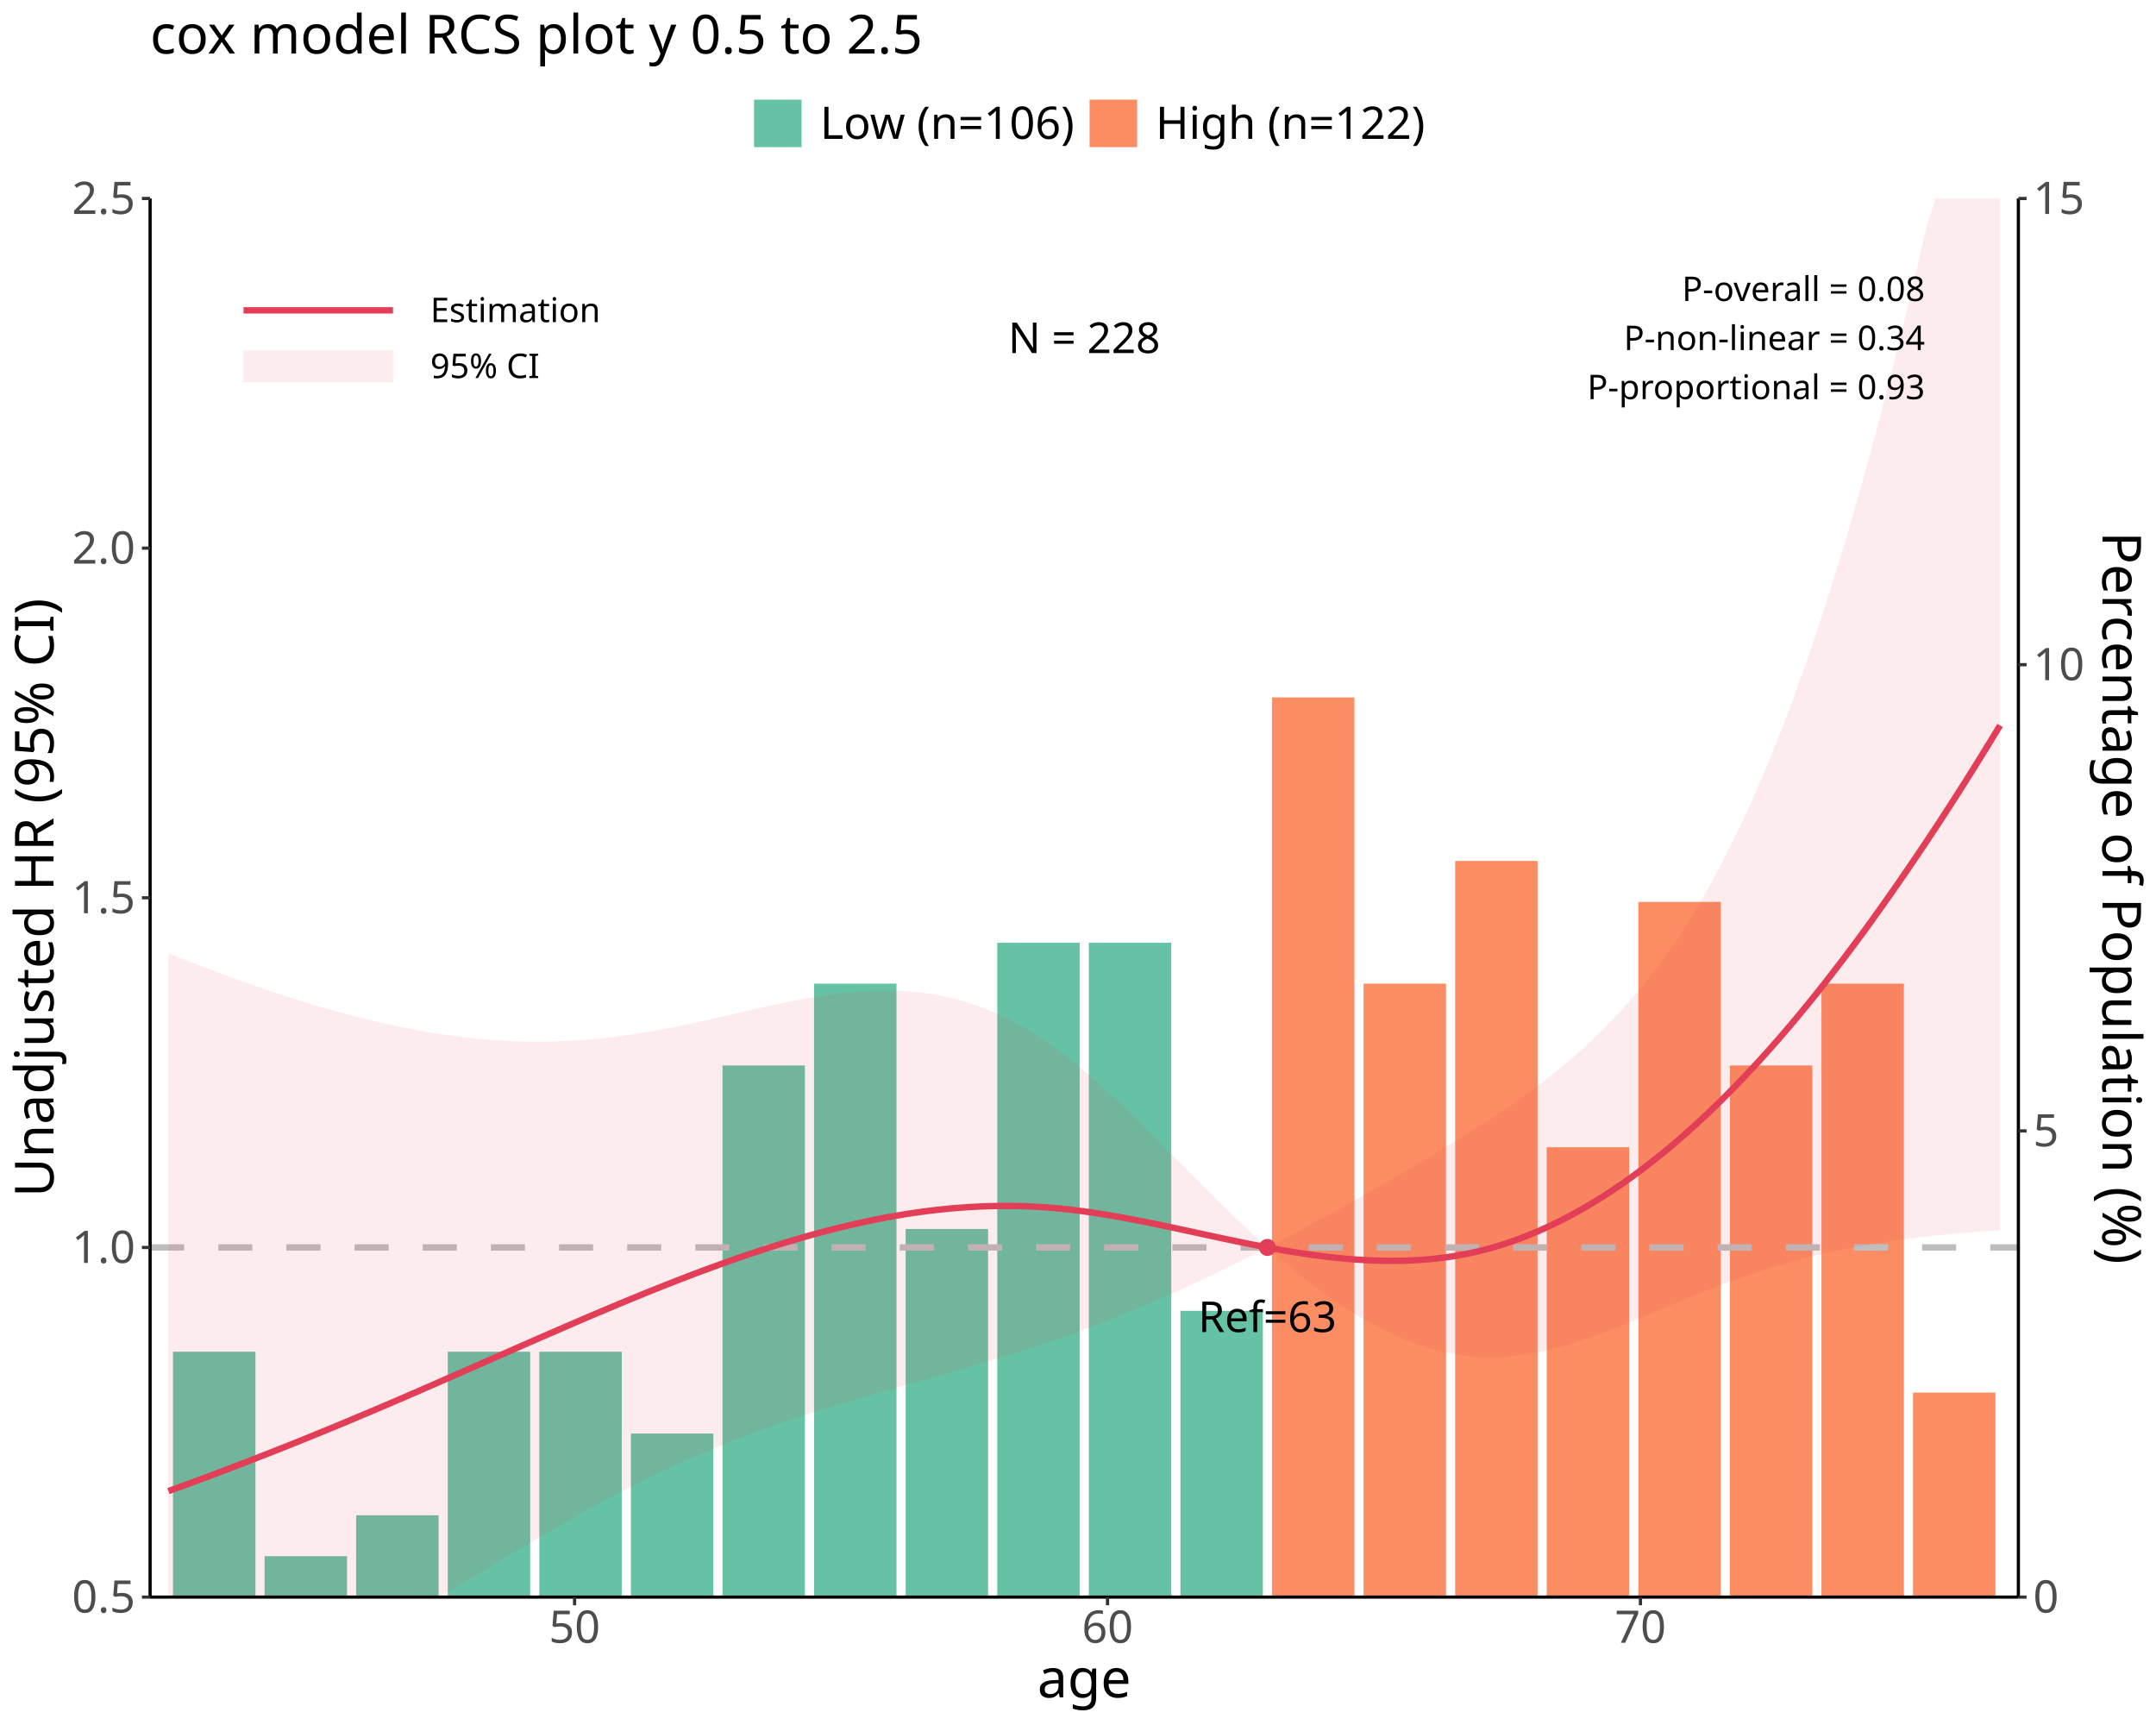
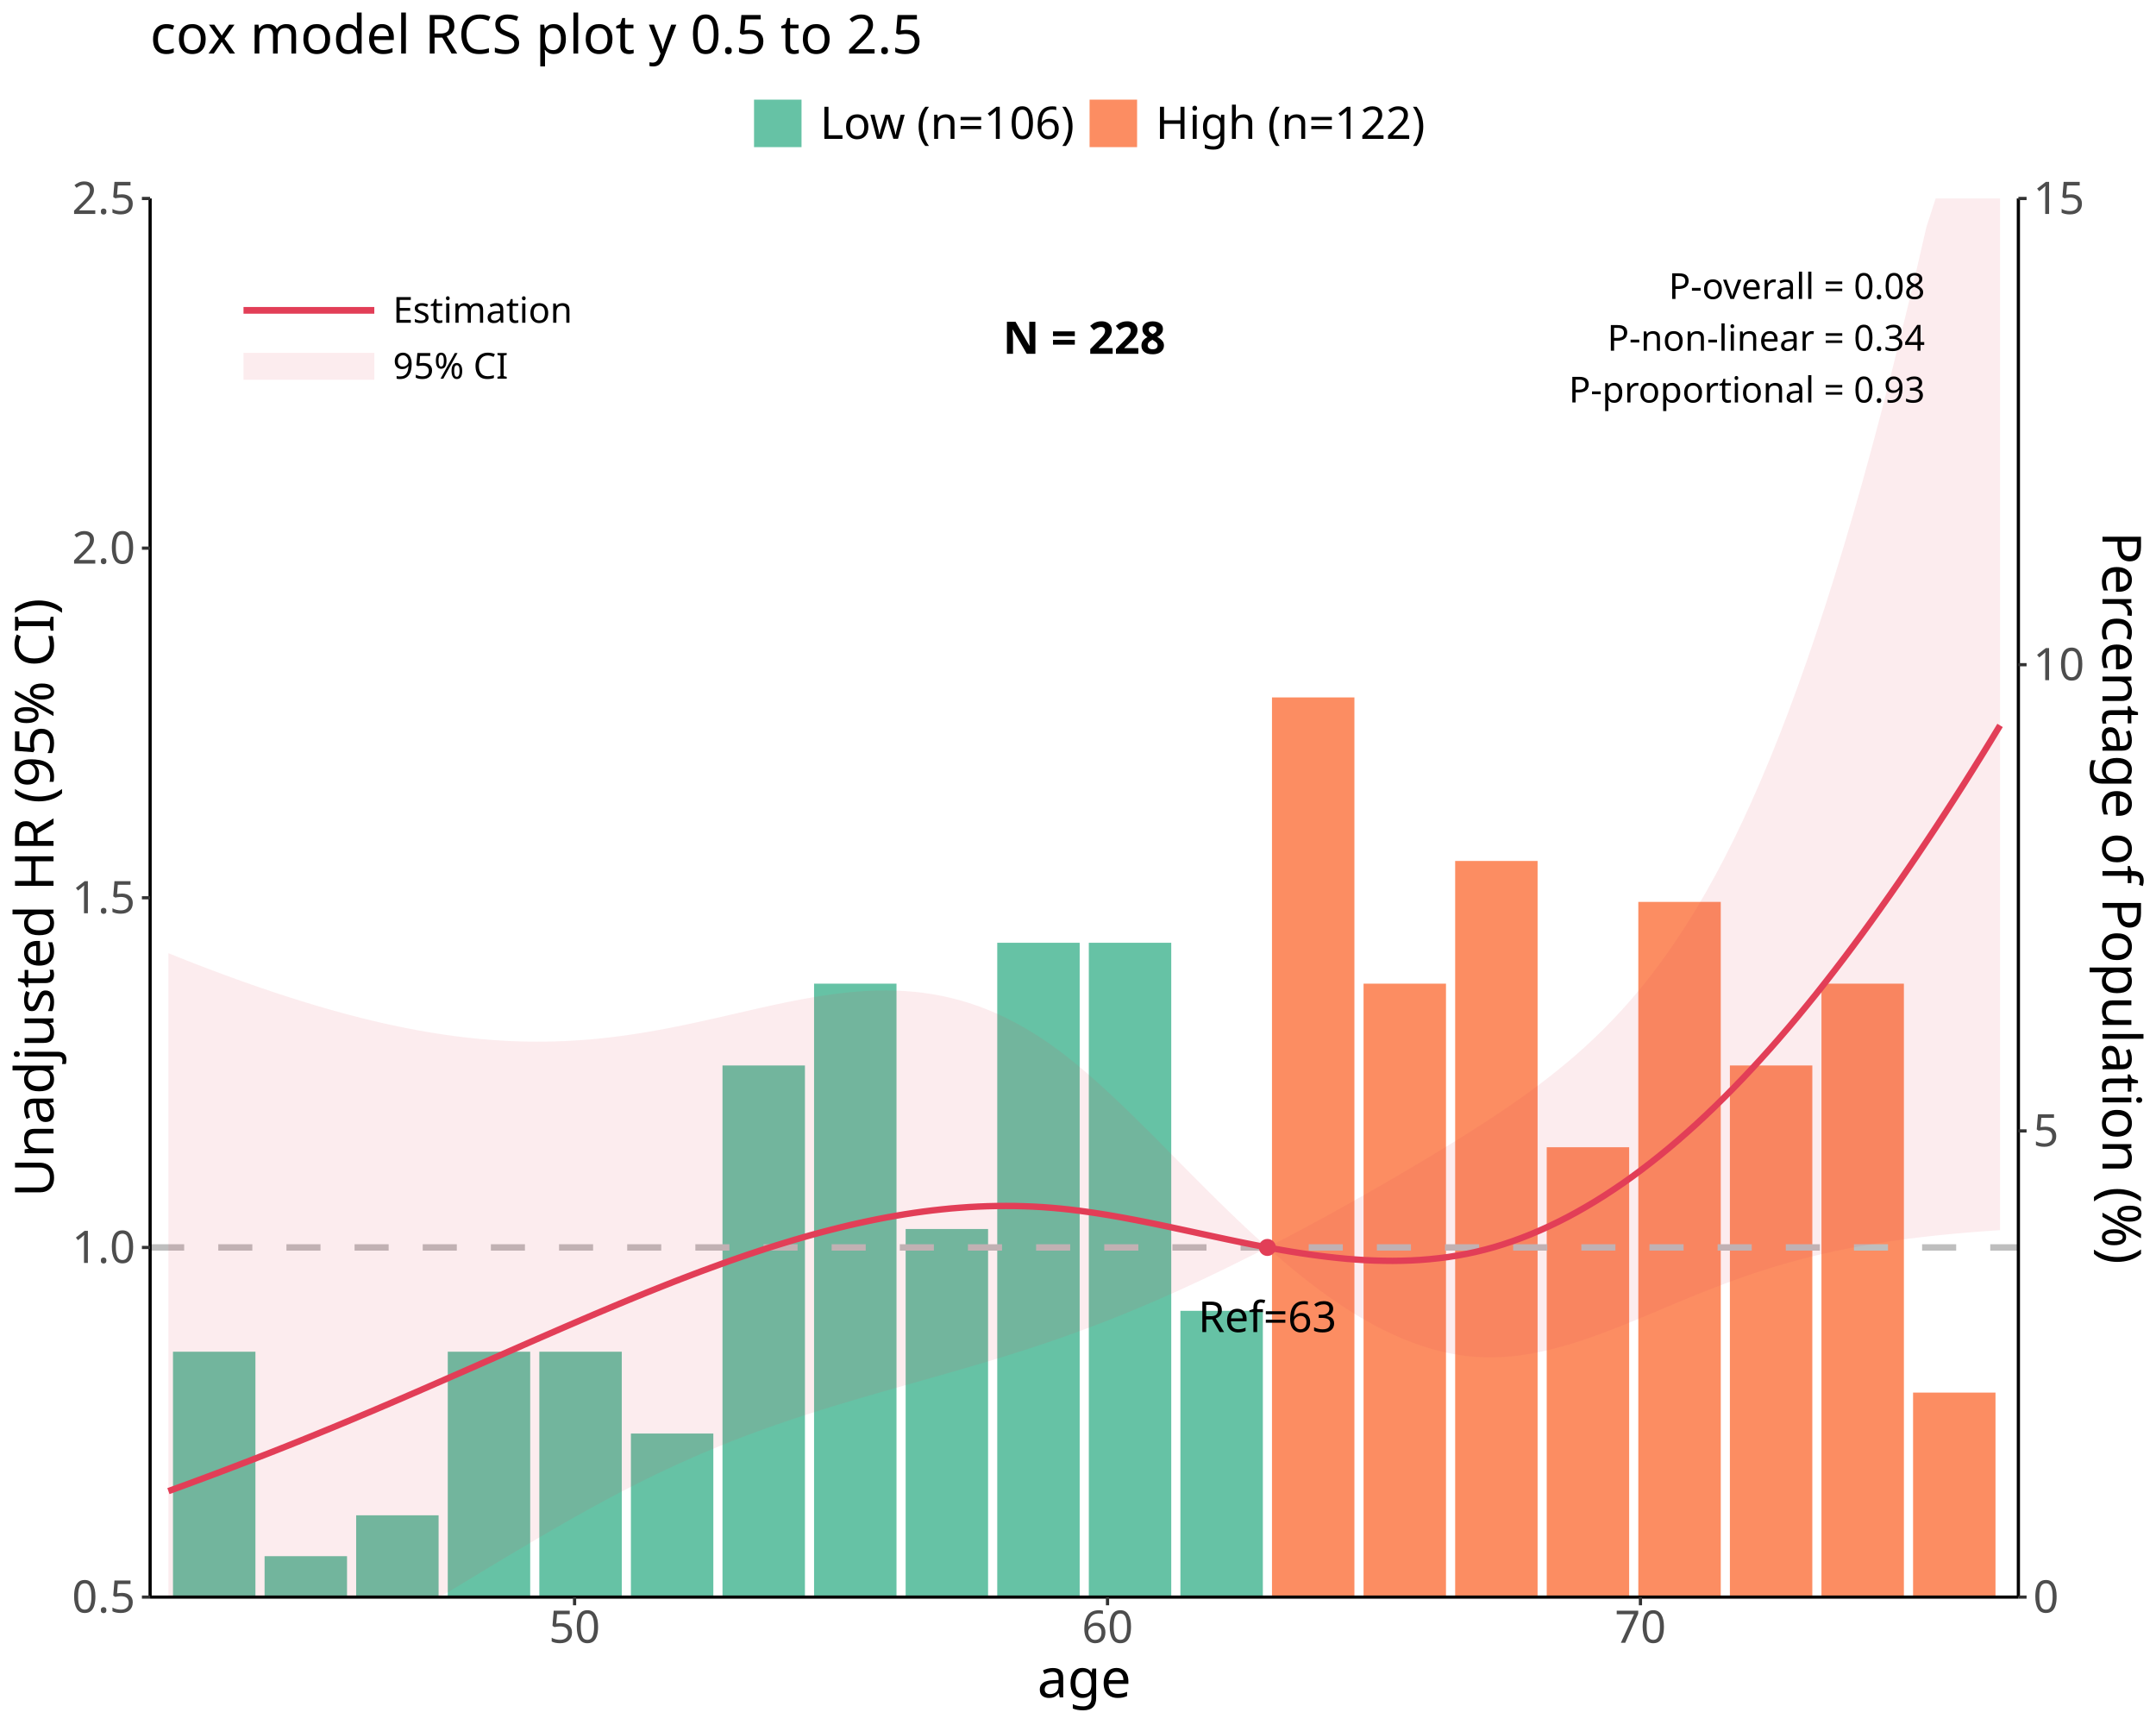
<svg xmlns="http://www.w3.org/2000/svg" class="svglite" data-engine-version="2.0" width="720.00pt" height="576.00pt" viewBox="0 0 720.00 576.00">
  <defs>
    <style type="text/css">
    .svglite line, .svglite polyline, .svglite polygon, .svglite path, .svglite rect, .svglite circle {
      fill: none;
      stroke: #000000;
      stroke-linecap: round;
      stroke-linejoin: round;
      stroke-miterlimit: 10.00;
    }
  </style>
  </defs>
  <rect width="100%" height="100%" style="stroke: none; fill: #FFFFFF;" />
  <defs>
    <clipPath id="cpMC4wMHw3MjAuMDB8MC4wMHw1NzYuMDA=">
      <rect x="0.00" y="0.00" width="720.00" height="576.00" />
    </clipPath>
  </defs>
  <g clip-path="url(#cpMC4wMHw3MjAuMDB8MC4wMHw1NzYuMDA=)">
    <rect x="0" y="0.00" width="720.00" height="576.00" style="stroke-width: 1.07; stroke: #FFFFFF; fill: #FFFFFF;" />
  </g>
  <defs>
    <clipPath id="cpNTAuMTN8Njc0LjA0fDY2LjI4fDUzMy4yOQ==">
      <rect x="50.13" y="66.28" width="623.91" height="467.01" />
    </clipPath>
  </defs>
  <g clip-path="url(#cpNTAuMTN8Njc0LjA0fDY2LjI4fDUzMy4yOQ==)">
    <rect x="50.13" y="66.28" width="623.91" height="467.01" style="stroke-width: 1.07; stroke: none; fill: #FFFFFF;" />
    <rect x="57.77" y="451.36" width="27.53" height="81.93" style="stroke-width: 1.07; stroke: none; stroke-linecap: butt; stroke-linejoin: miter; fill: #66C2A5;" />
    <rect x="88.36" y="519.63" width="27.53" height="13.66" style="stroke-width: 1.07; stroke: none; stroke-linecap: butt; stroke-linejoin: miter; fill: #66C2A5;" />
    <rect x="118.94" y="505.98" width="27.53" height="27.31" style="stroke-width: 1.07; stroke: none; stroke-linecap: butt; stroke-linejoin: miter; fill: #66C2A5;" />
    <rect x="149.53" y="451.36" width="27.53" height="81.93" style="stroke-width: 1.07; stroke: none; stroke-linecap: butt; stroke-linejoin: miter; fill: #66C2A5;" />
    <rect x="180.11" y="451.36" width="27.53" height="81.93" style="stroke-width: 1.07; stroke: none; stroke-linecap: butt; stroke-linejoin: miter; fill: #66C2A5;" />
    <rect x="210.69" y="478.67" width="27.53" height="54.62" style="stroke-width: 1.07; stroke: none; stroke-linecap: butt; stroke-linejoin: miter; fill: #66C2A5;" />
    <rect x="241.28" y="355.77" width="27.53" height="177.52" style="stroke-width: 1.07; stroke: none; stroke-linecap: butt; stroke-linejoin: miter; fill: #66C2A5;" />
    <rect x="271.86" y="328.46" width="27.53" height="204.83" style="stroke-width: 1.07; stroke: none; stroke-linecap: butt; stroke-linejoin: miter; fill: #66C2A5;" />
    <rect x="302.44" y="410.39" width="27.53" height="122.90" style="stroke-width: 1.07; stroke: none; stroke-linecap: butt; stroke-linejoin: miter; fill: #66C2A5;" />
    <rect x="333.03" y="314.81" width="27.53" height="218.48" style="stroke-width: 1.07; stroke: none; stroke-linecap: butt; stroke-linejoin: miter; fill: #66C2A5;" />
    <rect x="363.61" y="314.81" width="27.53" height="218.48" style="stroke-width: 1.07; stroke: none; stroke-linecap: butt; stroke-linejoin: miter; fill: #66C2A5;" />
    <rect x="394.20" y="437.70" width="27.53" height="95.59" style="stroke-width: 1.07; stroke: none; stroke-linecap: butt; stroke-linejoin: miter; fill: #66C2A5;" />
    <rect x="424.78" y="232.87" width="27.53" height="300.41" style="stroke-width: 1.07; stroke: none; stroke-linecap: butt; stroke-linejoin: miter; fill: #FC8D62;" />
    <rect x="455.36" y="328.46" width="27.53" height="204.83" style="stroke-width: 1.07; stroke: none; stroke-linecap: butt; stroke-linejoin: miter; fill: #FC8D62;" />
    <rect x="485.95" y="287.49" width="27.53" height="245.79" style="stroke-width: 1.07; stroke: none; stroke-linecap: butt; stroke-linejoin: miter; fill: #FC8D62;" />
    <rect x="516.53" y="383.08" width="27.53" height="150.21" style="stroke-width: 1.07; stroke: none; stroke-linecap: butt; stroke-linejoin: miter; fill: #FC8D62;" />
    <rect x="547.12" y="301.15" width="27.53" height="232.14" style="stroke-width: 1.07; stroke: none; stroke-linecap: butt; stroke-linejoin: miter; fill: #FC8D62;" />
    <rect x="577.70" y="355.77" width="27.53" height="177.52" style="stroke-width: 1.07; stroke: none; stroke-linecap: butt; stroke-linejoin: miter; fill: #FC8D62;" />
    <rect x="608.28" y="328.46" width="27.53" height="204.83" style="stroke-width: 1.07; stroke: none; stroke-linecap: butt; stroke-linejoin: miter; fill: #FC8D62;" />
    <rect x="638.87" y="465.01" width="27.53" height="68.28" style="stroke-width: 1.07; stroke: none; stroke-linecap: butt; stroke-linejoin: miter; fill: #FC8D62;" />
    <line x1="50.13" y1="416.54" x2="674.04" y2="416.54" style="stroke-width: 2.13; stroke: #BEBEBE; stroke-dasharray: 11.38,11.38; stroke-linecap: butt;" />
    <circle cx="423.25" cy="416.54" r="2.49" style="stroke-width: 0.71; stroke: #E23E57; fill: #E23E57;" />
    <polygon points="56.24,318.29 59.32,319.52 62.39,320.74 65.47,321.94 68.54,323.12 71.61,324.28 74.69,325.43 77.76,326.55 80.83,327.66 83.91,328.74 86.98,329.81 90.06,330.85 93.13,331.88 96.20,332.87 99.28,333.85 102.35,334.80 105.42,335.73 108.50,336.63 111.57,337.50 114.65,338.35 117.72,339.16 120.79,339.95 123.87,340.71 126.94,341.43 130.01,342.12 133.09,342.77 136.16,343.39 139.24,343.98 142.31,344.52 145.38,345.03 148.46,345.50 151.53,345.93 154.61,346.31 157.68,346.66 160.75,346.96 163.83,347.22 166.90,347.43 169.97,347.60 173.05,347.72 176.12,347.80 179.20,347.82 182.27,347.81 185.34,347.74 188.42,347.63 191.49,347.47 194.56,347.27 197.64,347.02 200.71,346.72 203.79,346.38 206.86,346.00 209.93,345.57 213.01,345.11 216.08,344.61 219.15,344.07 222.23,343.51 225.30,342.91 228.38,342.28 231.45,341.63 234.52,340.96 237.60,340.28 240.67,339.58 243.74,338.88 246.82,338.17 249.89,337.47 252.97,336.77 256.04,336.08 259.11,335.41 262.19,334.77 265.26,334.15 268.33,333.56 271.41,333.02 274.48,332.51 277.56,332.06 280.63,331.67 283.70,331.33 286.78,331.07 289.85,330.87 292.92,330.76 296.00,330.72 299.07,330.78 302.15,330.92 305.22,331.17 308.29,331.51 311.37,331.97 314.44,332.53 317.51,333.21 320.59,334.01 323.66,334.93 326.74,335.97 329.81,337.15 332.88,338.45 335.96,339.89 339.03,341.46 342.10,343.16 345.18,345.01 348.25,346.99 351.33,349.11 354.40,351.37 357.47,353.76 360.55,356.27 363.62,358.89 366.69,361.61 369.77,364.41 372.84,367.28 375.92,370.22 378.99,373.21 382.06,376.25 385.14,379.31 388.21,382.40 391.28,385.50 394.36,388.61 397.43,391.71 400.51,394.80 403.58,397.87 406.65,400.91 409.73,403.91 412.80,406.87 415.87,409.78 418.95,412.64 422.02,415.44 425.10,415.58 428.17,413.98 431.24,412.36 434.32,410.73 437.39,409.07 440.46,407.41 443.54,405.73 446.61,404.03 449.69,402.32 452.76,400.59 455.83,398.86 458.91,397.10 461.98,395.34 465.05,393.56 468.13,391.76 471.20,389.96 474.28,388.13 477.35,386.29 480.42,384.43 483.50,382.56 486.57,380.66 489.64,378.74 492.72,376.79 495.79,374.81 498.87,372.79 501.94,370.74 505.01,368.64 508.09,366.49 511.16,364.27 514.23,361.99 517.31,359.63 520.38,357.19 523.46,354.66 526.53,352.03 529.60,349.28 532.68,346.41 535.75,343.40 538.82,340.25 541.90,336.94 544.97,333.46 548.05,329.81 551.12,325.96 554.19,321.90 557.27,317.63 560.34,313.13 563.41,308.40 566.49,303.41 569.56,298.16 572.64,292.64 575.71,286.84 578.78,280.75 581.86,274.36 584.93,267.67 588.00,260.67 591.08,253.34 594.15,245.69 597.23,237.71 600.30,229.39 603.37,220.74 606.45,211.73 609.52,202.38 612.59,192.67 615.67,182.61 618.74,172.19 621.82,161.41 624.89,150.27 627.96,138.76 631.04,126.89 634.11,114.66 637.18,102.07 640.26,89.11 643.33,75.79 646.41,66.28 649.48,66.28 652.55,66.28 655.63,66.28 658.70,66.28 661.77,66.28 664.85,66.28 667.92,66.28 667.92,410.76 664.85,410.97 661.77,411.19 658.70,411.43 655.63,411.69 652.55,411.96 649.48,412.26 646.41,412.57 643.33,412.91 640.26,413.27 637.18,413.65 634.11,414.06 631.04,414.50 627.96,414.97 624.89,415.47 621.82,416.00 618.74,416.57 615.67,417.17 612.59,417.82 609.52,418.50 606.45,419.22 603.37,419.98 600.30,420.78 597.23,421.63 594.15,422.52 591.08,423.45 588.00,424.42 584.93,425.44 581.86,426.50 578.78,427.60 575.71,428.74 572.64,429.91 569.56,431.11 566.49,432.34 563.41,433.60 560.34,434.87 557.27,436.16 554.19,437.45 551.12,438.74 548.05,440.02 544.97,441.29 541.90,442.54 538.82,443.75 535.75,444.93 532.68,446.06 529.60,447.13 526.53,448.15 523.46,449.09 520.38,449.96 517.31,450.74 514.23,451.43 511.16,452.02 508.09,452.50 505.01,452.87 501.94,453.12 498.87,453.24 495.79,453.23 492.72,453.08 489.64,452.78 486.57,452.34 483.50,451.76 480.42,451.05 477.35,450.21 474.28,449.23 471.20,448.12 468.13,446.89 465.05,445.54 461.98,444.07 458.91,442.47 455.83,440.77 452.76,438.95 449.69,437.03 446.61,435.00 443.54,432.87 440.46,430.64 437.39,428.31 434.32,425.90 431.24,423.40 428.17,420.82 425.10,418.17 422.02,417.17 418.95,418.74 415.87,420.28 412.80,421.81 409.73,423.33 406.65,424.82 403.58,426.29 400.51,427.74 397.43,429.16 394.36,430.57 391.28,431.95 388.21,433.31 385.14,434.65 382.06,435.96 378.99,437.25 375.92,438.52 372.84,439.76 369.77,440.98 366.69,442.17 363.62,443.33 360.55,444.47 357.47,445.59 354.40,446.68 351.33,447.75 348.25,448.79 345.18,449.81 342.10,450.81 339.03,451.79 335.96,452.75 332.88,453.70 329.81,454.63 326.74,455.54 323.66,456.45 320.59,457.34 317.51,458.23 314.44,459.11 311.37,459.98 308.29,460.86 305.22,461.72 302.15,462.59 299.07,463.47 296.00,464.34 292.92,465.22 289.85,466.11 286.78,467.00 283.70,467.91 280.63,468.83 277.56,469.77 274.48,470.72 271.41,471.69 268.33,472.68 265.26,473.69 262.19,474.72 259.11,475.78 256.04,476.86 252.97,477.97 249.89,479.11 246.82,480.28 243.74,481.48 240.67,482.71 237.60,483.98 234.52,485.27 231.45,486.60 228.38,487.97 225.30,489.37 222.23,490.80 219.15,492.26 216.08,493.76 213.01,495.29 209.93,496.85 206.86,498.44 203.79,500.06 200.71,501.71 197.64,503.39 194.56,505.09 191.49,506.81 188.42,508.56 185.34,510.32 182.27,512.11 179.20,513.90 176.12,515.72 173.05,517.54 169.97,519.38 166.90,521.22 163.83,523.07 160.75,524.92 157.68,526.77 154.61,528.62 151.53,530.48 148.46,532.32 145.38,533.29 142.31,533.29 139.24,533.29 136.16,533.29 133.09,533.29 130.01,533.29 126.94,533.29 123.87,533.29 120.79,533.29 117.72,533.29 114.65,533.29 111.57,533.29 108.50,533.29 105.42,533.29 102.35,533.29 99.28,533.29 96.20,533.29 93.13,533.29 90.06,533.29 86.98,533.29 83.91,533.29 80.83,533.29 77.76,533.29 74.69,533.29 71.61,533.29 68.54,533.29 65.47,533.29 62.39,533.29 59.32,533.29 56.24,533.29 " style="stroke-width: 0.00; stroke: none; stroke-linecap: butt; fill: #E23E57; fill-opacity: 0.10;" />
    <polyline points="56.24,318.29 59.32,319.52 62.39,320.74 65.47,321.94 68.54,323.12 71.61,324.28 74.69,325.43 77.76,326.55 80.83,327.66 83.91,328.74 86.98,329.81 90.06,330.85 93.13,331.88 96.20,332.87 99.28,333.85 102.35,334.80 105.42,335.73 108.50,336.63 111.57,337.50 114.65,338.35 117.72,339.16 120.79,339.95 123.87,340.71 126.94,341.43 130.01,342.12 133.09,342.77 136.16,343.39 139.24,343.98 142.31,344.52 145.38,345.03 148.46,345.50 151.53,345.93 154.61,346.31 157.68,346.66 160.75,346.96 163.83,347.22 166.90,347.43 169.97,347.60 173.05,347.72 176.12,347.80 179.20,347.82 182.27,347.81 185.34,347.74 188.42,347.63 191.49,347.47 194.56,347.27 197.64,347.02 200.71,346.72 203.79,346.38 206.86,346.00 209.93,345.57 213.01,345.11 216.08,344.61 219.15,344.07 222.23,343.51 225.30,342.91 228.38,342.28 231.45,341.63 234.52,340.96 237.60,340.28 240.67,339.58 243.74,338.88 246.82,338.17 249.89,337.47 252.97,336.77 256.04,336.08 259.11,335.41 262.19,334.77 265.26,334.15 268.33,333.56 271.41,333.02 274.48,332.51 277.56,332.06 280.63,331.67 283.70,331.33 286.78,331.07 289.85,330.87 292.92,330.76 296.00,330.72 299.07,330.78 302.15,330.92 305.22,331.17 308.29,331.51 311.37,331.97 314.44,332.53 317.51,333.21 320.59,334.01 323.66,334.93 326.74,335.97 329.81,337.15 332.88,338.45 335.96,339.89 339.03,341.46 342.10,343.16 345.18,345.01 348.25,346.99 351.33,349.11 354.40,351.37 357.47,353.76 360.55,356.27 363.62,358.89 366.69,361.61 369.77,364.41 372.84,367.28 375.92,370.22 378.99,373.21 382.06,376.25 385.14,379.31 388.21,382.40 391.28,385.50 394.36,388.61 397.43,391.71 400.51,394.80 403.58,397.87 406.65,400.91 409.73,403.91 412.80,406.87 415.87,409.78 418.95,412.64 422.02,415.44 425.10,415.58 428.17,413.98 431.24,412.36 434.32,410.73 437.39,409.07 440.46,407.41 443.54,405.73 446.61,404.03 449.69,402.32 452.76,400.59 455.83,398.86 458.91,397.10 461.98,395.34 465.05,393.56 468.13,391.76 471.20,389.96 474.28,388.13 477.35,386.29 480.42,384.43 483.50,382.56 486.57,380.66 489.64,378.74 492.72,376.79 495.79,374.81 498.87,372.79 501.94,370.74 505.01,368.64 508.09,366.49 511.16,364.27 514.23,361.99 517.31,359.63 520.38,357.19 523.46,354.66 526.53,352.03 529.60,349.28 532.68,346.41 535.75,343.40 538.82,340.25 541.90,336.94 544.97,333.46 548.05,329.81 551.12,325.96 554.19,321.90 557.27,317.63 560.34,313.13 563.41,308.40 566.49,303.41 569.56,298.16 572.64,292.64 575.71,286.84 578.78,280.75 581.86,274.36 584.93,267.67 588.00,260.67 591.08,253.34 594.15,245.69 597.23,237.71 600.30,229.39 603.37,220.74 606.45,211.73 609.52,202.38 612.59,192.67 615.67,182.61 618.74,172.19 621.82,161.41 624.89,150.27 627.96,138.76 631.04,126.89 634.11,114.66 637.18,102.07 640.26,89.11 643.33,75.79 646.41,66.28 649.48,66.28 652.55,66.28 655.63,66.28 658.70,66.28 661.77,66.28 664.85,66.28 667.92,66.28 " style="stroke-width: 1.07; stroke: none; stroke-linecap: butt;" />
    <polyline points="667.92,410.76 664.85,410.97 661.77,411.19 658.70,411.43 655.63,411.69 652.55,411.96 649.48,412.26 646.41,412.57 643.33,412.91 640.26,413.27 637.18,413.65 634.11,414.06 631.04,414.50 627.96,414.97 624.89,415.47 621.82,416.00 618.74,416.57 615.67,417.17 612.59,417.82 609.52,418.50 606.45,419.22 603.37,419.98 600.30,420.78 597.23,421.63 594.15,422.52 591.08,423.45 588.00,424.42 584.93,425.44 581.86,426.50 578.78,427.60 575.71,428.74 572.64,429.91 569.56,431.11 566.49,432.34 563.41,433.60 560.34,434.87 557.27,436.16 554.19,437.45 551.12,438.74 548.05,440.02 544.97,441.29 541.90,442.54 538.82,443.75 535.75,444.93 532.68,446.06 529.60,447.13 526.53,448.15 523.46,449.09 520.38,449.96 517.31,450.74 514.23,451.43 511.16,452.02 508.09,452.50 505.01,452.87 501.94,453.12 498.87,453.24 495.79,453.23 492.72,453.08 489.64,452.78 486.57,452.34 483.50,451.76 480.42,451.05 477.35,450.21 474.28,449.23 471.20,448.12 468.13,446.89 465.05,445.54 461.98,444.07 458.91,442.47 455.83,440.77 452.76,438.95 449.69,437.03 446.61,435.00 443.54,432.87 440.46,430.64 437.39,428.31 434.32,425.90 431.24,423.40 428.17,420.82 425.10,418.17 422.02,417.17 418.95,418.74 415.87,420.28 412.80,421.81 409.73,423.33 406.65,424.82 403.58,426.29 400.51,427.74 397.43,429.16 394.36,430.57 391.28,431.95 388.21,433.31 385.14,434.65 382.06,435.96 378.99,437.25 375.92,438.52 372.84,439.76 369.77,440.98 366.69,442.17 363.62,443.33 360.55,444.47 357.47,445.59 354.40,446.68 351.33,447.75 348.25,448.79 345.18,449.81 342.10,450.81 339.03,451.79 335.96,452.75 332.88,453.70 329.81,454.63 326.74,455.54 323.66,456.45 320.59,457.34 317.51,458.23 314.44,459.11 311.37,459.98 308.29,460.86 305.22,461.72 302.15,462.59 299.07,463.47 296.00,464.34 292.92,465.22 289.85,466.11 286.78,467.00 283.70,467.91 280.63,468.83 277.56,469.77 274.48,470.72 271.41,471.69 268.33,472.68 265.26,473.69 262.19,474.72 259.11,475.78 256.04,476.86 252.97,477.97 249.89,479.11 246.82,480.28 243.74,481.48 240.67,482.71 237.60,483.98 234.52,485.27 231.45,486.60 228.38,487.97 225.30,489.37 222.23,490.80 219.15,492.26 216.08,493.76 213.01,495.29 209.93,496.85 206.86,498.44 203.79,500.06 200.71,501.71 197.64,503.39 194.56,505.09 191.49,506.81 188.42,508.56 185.34,510.32 182.27,512.11 179.20,513.90 176.12,515.72 173.05,517.54 169.97,519.38 166.90,521.22 163.83,523.07 160.75,524.92 157.68,526.77 154.61,528.62 151.53,530.48 148.46,532.32 145.38,533.29 142.31,533.29 139.24,533.29 136.16,533.29 133.09,533.29 130.01,533.29 126.94,533.29 123.87,533.29 120.79,533.29 117.72,533.29 114.65,533.29 111.57,533.29 108.50,533.29 105.42,533.29 102.35,533.29 99.28,533.29 96.20,533.29 93.13,533.29 90.06,533.29 86.98,533.29 83.91,533.29 80.83,533.29 77.76,533.29 74.69,533.29 71.61,533.29 68.54,533.29 65.47,533.29 62.39,533.29 59.32,533.29 56.24,533.29 " style="stroke-width: 1.07; stroke: none; stroke-linecap: butt;" />
    <text x="423.25" y="444.78" text-anchor="middle" style="font-size: 14.23px; font-family: sans;" textLength="46.28px" lengthAdjust="spacingAndGlyphs">Ref=63</text>
    <polyline points="56.24,497.90 59.32,496.78 62.39,495.66 65.47,494.52 68.54,493.38 71.61,492.23 74.69,491.07 77.76,489.90 80.83,488.72 83.91,487.54 86.98,486.34 90.06,485.14 93.13,483.93 96.20,482.71 99.28,481.48 102.35,480.24 105.42,478.99 108.50,477.73 111.57,476.47 114.65,475.19 117.72,473.91 120.79,472.61 123.87,471.32 126.94,470.01 130.01,468.70 133.09,467.38 136.16,466.05 139.24,464.72 142.31,463.38 145.38,462.04 148.46,460.70 151.53,459.35 154.61,458.01 157.68,456.66 160.75,455.30 163.83,453.95 166.90,452.60 169.97,451.25 173.05,449.90 176.12,448.55 179.20,447.20 182.27,445.86 185.34,444.53 188.42,443.19 191.49,441.87 194.56,440.55 197.64,439.23 200.71,437.93 203.79,436.64 206.86,435.35 209.93,434.08 213.01,432.81 216.08,431.56 219.15,430.33 222.23,429.10 225.30,427.89 228.38,426.70 231.45,425.53 234.52,424.37 237.60,423.24 240.67,422.12 243.74,421.02 246.82,419.95 249.89,418.89 252.97,417.87 256.04,416.86 259.11,415.89 262.19,414.94 265.26,414.01 268.33,413.12 271.41,412.25 274.48,411.42 277.56,410.62 280.63,409.85 283.70,409.11 286.78,408.41 289.85,407.75 292.92,407.12 296.00,406.53 299.07,405.98 302.15,405.46 305.22,404.99 308.29,404.56 311.37,404.17 314.44,403.83 317.51,403.52 320.59,403.27 323.66,403.05 326.74,402.89 329.81,402.77 332.88,402.70 335.96,402.68 339.03,402.70 342.10,402.78 345.18,402.90 348.25,403.08 351.33,403.31 354.40,403.59 357.47,403.92 360.55,404.30 363.62,404.72 366.69,405.18 369.77,405.67 372.84,406.20 375.92,406.76 378.99,407.34 382.06,407.94 385.14,408.56 388.21,409.20 391.28,409.85 394.36,410.51 397.43,411.17 400.51,411.84 403.58,412.50 406.65,413.16 409.73,413.82 412.80,414.46 415.87,415.09 418.95,415.71 422.02,416.30 425.10,416.88 428.17,417.43 431.24,417.95 434.32,418.44 437.39,418.89 440.46,419.31 443.54,419.69 446.61,420.03 449.69,420.33 452.76,420.57 455.83,420.77 458.91,420.91 461.98,420.99 465.05,421.02 468.13,420.98 471.20,420.88 474.28,420.71 477.35,420.46 480.42,420.14 483.50,419.75 486.57,419.27 489.64,418.70 492.72,418.05 495.79,417.30 498.87,416.46 501.94,415.52 505.01,414.49 508.09,413.37 511.16,412.16 514.23,410.86 517.31,409.46 520.38,407.98 523.46,406.41 526.53,404.75 529.60,403.00 532.68,401.17 535.75,399.25 538.82,397.24 541.90,395.15 544.97,392.97 548.05,390.70 551.12,388.35 554.19,385.92 557.27,383.40 560.34,380.80 563.41,378.11 566.49,375.34 569.56,372.49 572.64,369.55 575.71,366.53 578.78,363.43 581.86,360.25 584.93,356.99 588.00,353.65 591.08,350.23 594.15,346.73 597.23,343.15 600.30,339.50 603.37,335.77 606.45,331.97 609.52,328.09 612.59,324.14 615.67,320.12 618.74,316.03 621.82,311.87 624.89,307.65 627.96,303.36 631.04,299.01 634.11,294.60 637.18,290.13 640.26,285.60 643.33,281.02 646.41,276.38 649.48,271.68 652.55,266.93 655.63,262.11 658.70,257.23 661.77,252.29 664.85,247.29 667.92,242.23 " style="stroke-width: 2.13; stroke: #E23E57; stroke-linecap: butt;" />
-     <text x="362.08" y="117.88" text-anchor="middle" style="font-size: 14.23px; font-family: sans;" textLength="50.23px" lengthAdjust="spacingAndGlyphs">N = 228</text>
-     <line x1="81.32" y1="103.64" x2="131.24" y2="103.64" style="stroke-width: 2.13; stroke: #E23E57; stroke-linecap: butt;" />
-     <line x1="81.32" y1="122.32" x2="131.24" y2="122.32" style="stroke-width: 10.67; stroke: #E23E57; stroke-opacity: 0.10; stroke-linecap: butt;" />
-     <text x="143.71" y="107.56" style="font-size: 11.38px; font-family: sans;" textLength="53.14px" lengthAdjust="spacingAndGlyphs">Estimation</text>
-     <text x="143.71" y="126.24" style="font-size: 11.38px; font-family: sans;" textLength="37.33px" lengthAdjust="spacingAndGlyphs">95% CI</text>
-     <text x="642.84" y="100.51" text-anchor="end" style="font-size: 11.38px; font-family: sans;" textLength="80.04px" lengthAdjust="spacingAndGlyphs">P-overall = 0.08</text>
-     <text x="642.84" y="116.90" text-anchor="end" style="font-size: 11.38px; font-family: sans;" textLength="97.12px" lengthAdjust="spacingAndGlyphs">P-non-linear = 0.34</text>
-     <text x="642.84" y="133.29" text-anchor="end" style="font-size: 11.38px; font-family: sans;" textLength="106.62px" lengthAdjust="spacingAndGlyphs">P-proportional = 0.93</text>
+     <text x="362.08" y="118.14" text-anchor="middle" style="font-size: 15.00px; font-weight: bold; font-family: sans;" textLength="52.97px" lengthAdjust="spacingAndGlyphs">N = 228</text>
+     <line x1="81.32" y1="103.64" x2="125.00" y2="103.64" style="stroke-width: 2.25; stroke: #E23E57; stroke-linecap: butt;" />
+     <line x1="81.32" y1="122.32" x2="125.00" y2="122.32" style="stroke-width: 9.00; stroke: #E23E57; stroke-opacity: 0.098; stroke-linecap: butt;" />
+     <text x="131.24" y="107.77" style="font-size: 12.00px; font-family: sans;" textLength="56.03px" lengthAdjust="spacingAndGlyphs">Estimation</text>
+     <text x="131.24" y="126.45" style="font-size: 12.00px; font-family: sans;" textLength="39.36px" lengthAdjust="spacingAndGlyphs">95% CI</text>
+     <text x="642.84" y="99.83" text-anchor="end" style="font-size: 12.00px; font-family: sans;" textLength="84.39px" lengthAdjust="spacingAndGlyphs">P-overall = 0.08</text>
+     <text x="642.84" y="117.11" text-anchor="end" style="font-size: 12.00px; font-family: sans;" textLength="102.41px" lengthAdjust="spacingAndGlyphs">P-non-linear = 0.34</text>
+     <text x="642.84" y="134.39" text-anchor="end" style="font-size: 12.00px; font-family: sans;" textLength="112.41px" lengthAdjust="spacingAndGlyphs">P-proportional = 0.93</text>
  </g>
  <g clip-path="url(#cpMC4wMHw3MjAuMDB8MC4wMHw1NzYuMDA=)">
    <polyline points="50.13,533.29 50.13,66.28 " style="stroke-width: 1.07; stroke-linecap: butt;" />
    <text x="45.20" y="538.45" text-anchor="end" style="font-size: 15.00px; fill: #4D4D4D; font-family: sans;" textLength="20.85px" lengthAdjust="spacingAndGlyphs">0.5</text>
    <text x="45.20" y="421.70" text-anchor="end" style="font-size: 15.00px; fill: #4D4D4D; font-family: sans;" textLength="20.85px" lengthAdjust="spacingAndGlyphs">1.0</text>
    <text x="45.20" y="304.95" text-anchor="end" style="font-size: 15.00px; fill: #4D4D4D; font-family: sans;" textLength="20.85px" lengthAdjust="spacingAndGlyphs">1.5</text>
    <text x="45.20" y="188.19" text-anchor="end" style="font-size: 15.00px; fill: #4D4D4D; font-family: sans;" textLength="20.85px" lengthAdjust="spacingAndGlyphs">2.0</text>
    <text x="45.20" y="71.44" text-anchor="end" style="font-size: 15.00px; fill: #4D4D4D; font-family: sans;" textLength="20.85px" lengthAdjust="spacingAndGlyphs">2.5</text>
    <polyline points="47.39,533.29 50.13,533.29 " style="stroke-width: 1.07; stroke: #333333; stroke-linecap: butt;" />
    <polyline points="47.39,416.54 50.13,416.54 " style="stroke-width: 1.07; stroke: #333333; stroke-linecap: butt;" />
    <polyline points="47.39,299.78 50.13,299.78 " style="stroke-width: 1.07; stroke: #333333; stroke-linecap: butt;" />
    <polyline points="47.39,183.03 50.13,183.03 " style="stroke-width: 1.07; stroke: #333333; stroke-linecap: butt;" />
    <polyline points="47.39,66.28 50.13,66.28 " style="stroke-width: 1.07; stroke: #333333; stroke-linecap: butt;" />
    <polyline points="674.04,533.29 674.04,66.28 " style="stroke-width: 1.07; stroke-linecap: butt;" />
    <polyline points="676.78,533.29 674.04,533.29 " style="stroke-width: 1.07; stroke: #333333; stroke-linecap: butt;" />
    <polyline points="676.78,377.62 674.04,377.62 " style="stroke-width: 1.07; stroke: #333333; stroke-linecap: butt;" />
    <polyline points="676.78,221.95 674.04,221.95 " style="stroke-width: 1.07; stroke: #333333; stroke-linecap: butt;" />
    <polyline points="676.78,66.28 674.04,66.28 " style="stroke-width: 1.07; stroke: #333333; stroke-linecap: butt;" />
    <text x="678.97" y="538.45" style="font-size: 15.00px; fill: #4D4D4D; font-family: sans;" textLength="8.34px" lengthAdjust="spacingAndGlyphs">0</text>
    <text x="678.97" y="382.78" style="font-size: 15.00px; fill: #4D4D4D; font-family: sans;" textLength="8.34px" lengthAdjust="spacingAndGlyphs">5</text>
    <text x="678.97" y="227.11" style="font-size: 15.00px; fill: #4D4D4D; font-family: sans;" textLength="16.69px" lengthAdjust="spacingAndGlyphs">10</text>
    <text x="678.97" y="71.44" style="font-size: 15.00px; fill: #4D4D4D; font-family: sans;" textLength="16.69px" lengthAdjust="spacingAndGlyphs">15</text>
    <polyline points="50.13,533.29 674.04,533.29 " style="stroke-width: 1.07; stroke-linecap: butt;" />
    <polyline points="191.88,536.03 191.88,533.29 " style="stroke-width: 1.07; stroke: #333333; stroke-linecap: butt;" />
    <polyline points="369.86,536.03 369.86,533.29 " style="stroke-width: 1.07; stroke: #333333; stroke-linecap: butt;" />
    <polyline points="547.83,536.03 547.83,533.29 " style="stroke-width: 1.07; stroke: #333333; stroke-linecap: butt;" />
    <text x="191.88" y="548.54" text-anchor="middle" style="font-size: 15.00px; fill: #4D4D4D; font-family: sans;" textLength="16.69px" lengthAdjust="spacingAndGlyphs">50</text>
    <text x="369.86" y="548.54" text-anchor="middle" style="font-size: 15.00px; fill: #4D4D4D; font-family: sans;" textLength="16.69px" lengthAdjust="spacingAndGlyphs">60</text>
    <text x="547.83" y="548.54" text-anchor="middle" style="font-size: 15.00px; fill: #4D4D4D; font-family: sans;" textLength="16.69px" lengthAdjust="spacingAndGlyphs">70</text>
    <text x="362.08" y="566.78" text-anchor="middle" style="font-size: 18.00px; font-family: sans;" textLength="30.03px" lengthAdjust="spacingAndGlyphs">age</text>
    <text transform="translate(17.87,299.78) rotate(-90)" text-anchor="middle" style="font-size: 18.00px; font-family: sans;" textLength="198.10px" lengthAdjust="spacingAndGlyphs">Unadjusted HR (95% CI)</text>
    <text transform="translate(702.13,299.78) rotate(90)" text-anchor="middle" style="font-size: 18.00px; font-family: sans;" textLength="235.16px" lengthAdjust="spacingAndGlyphs">Percentage of Population (%)</text>
    <rect x="245.62" y="27.08" width="232.92" height="28.24" style="stroke-width: 1.07; stroke: none; fill: #FFFFFF;" />
    <rect x="251.10" y="32.56" width="17.28" height="17.28" style="stroke-width: 1.07; stroke: none; fill: #FFFFFF;" />
    <rect x="251.81" y="33.27" width="15.86" height="15.86" style="stroke-width: 1.07; stroke: none; stroke-linecap: butt; stroke-linejoin: miter; fill: #66C2A5;" />
    <rect x="363.16" y="32.56" width="17.28" height="17.28" style="stroke-width: 1.07; stroke: none; fill: #FFFFFF;" />
    <rect x="363.87" y="33.27" width="15.86" height="15.86" style="stroke-width: 1.07; stroke: none; stroke-linecap: butt; stroke-linejoin: miter; fill: #FC8D62;" />
    <text x="273.86" y="46.36" style="font-size: 15.00px; font-family: sans;" textLength="83.82px" lengthAdjust="spacingAndGlyphs">Low (n=106)</text>
    <text x="385.92" y="46.36" style="font-size: 15.00px; font-family: sans;" textLength="87.15px" lengthAdjust="spacingAndGlyphs">High (n=122)</text>
    <text x="50.13" y="17.87" style="font-size: 18.00px; font-family: sans;" textLength="253.16px" lengthAdjust="spacingAndGlyphs">cox model RCS plot y 0.5 to 2.5</text>
  </g>
</svg>
